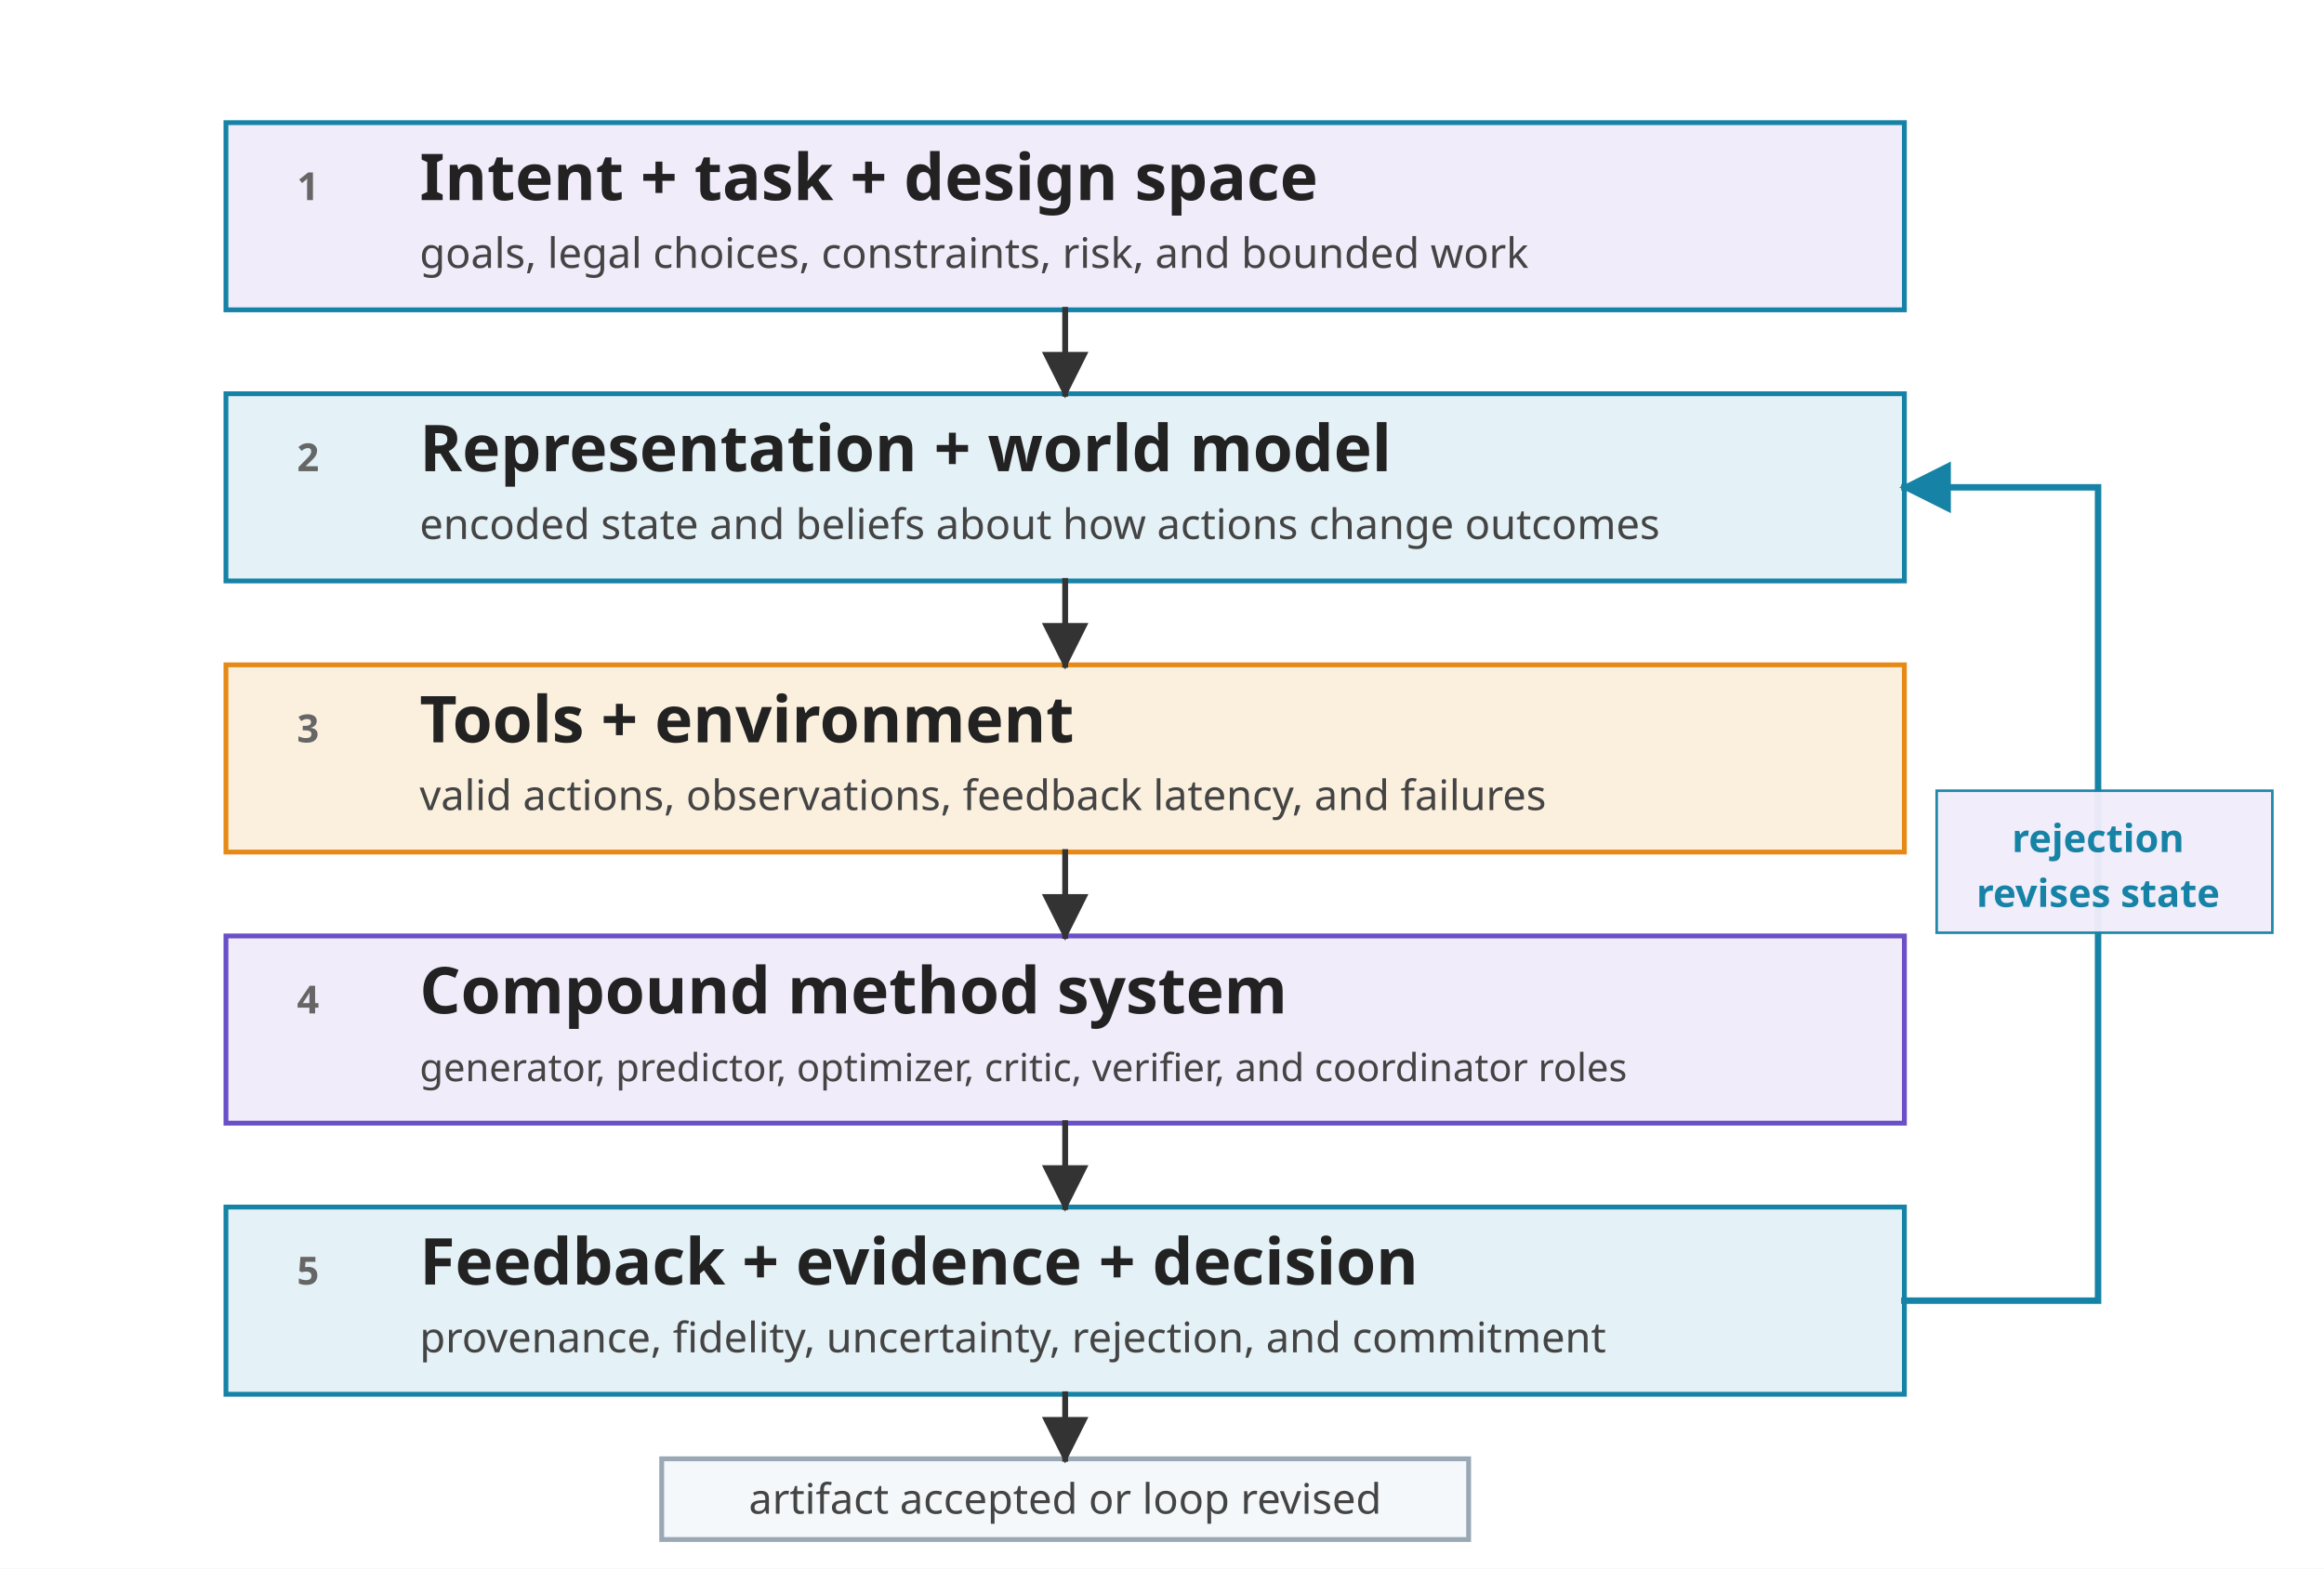
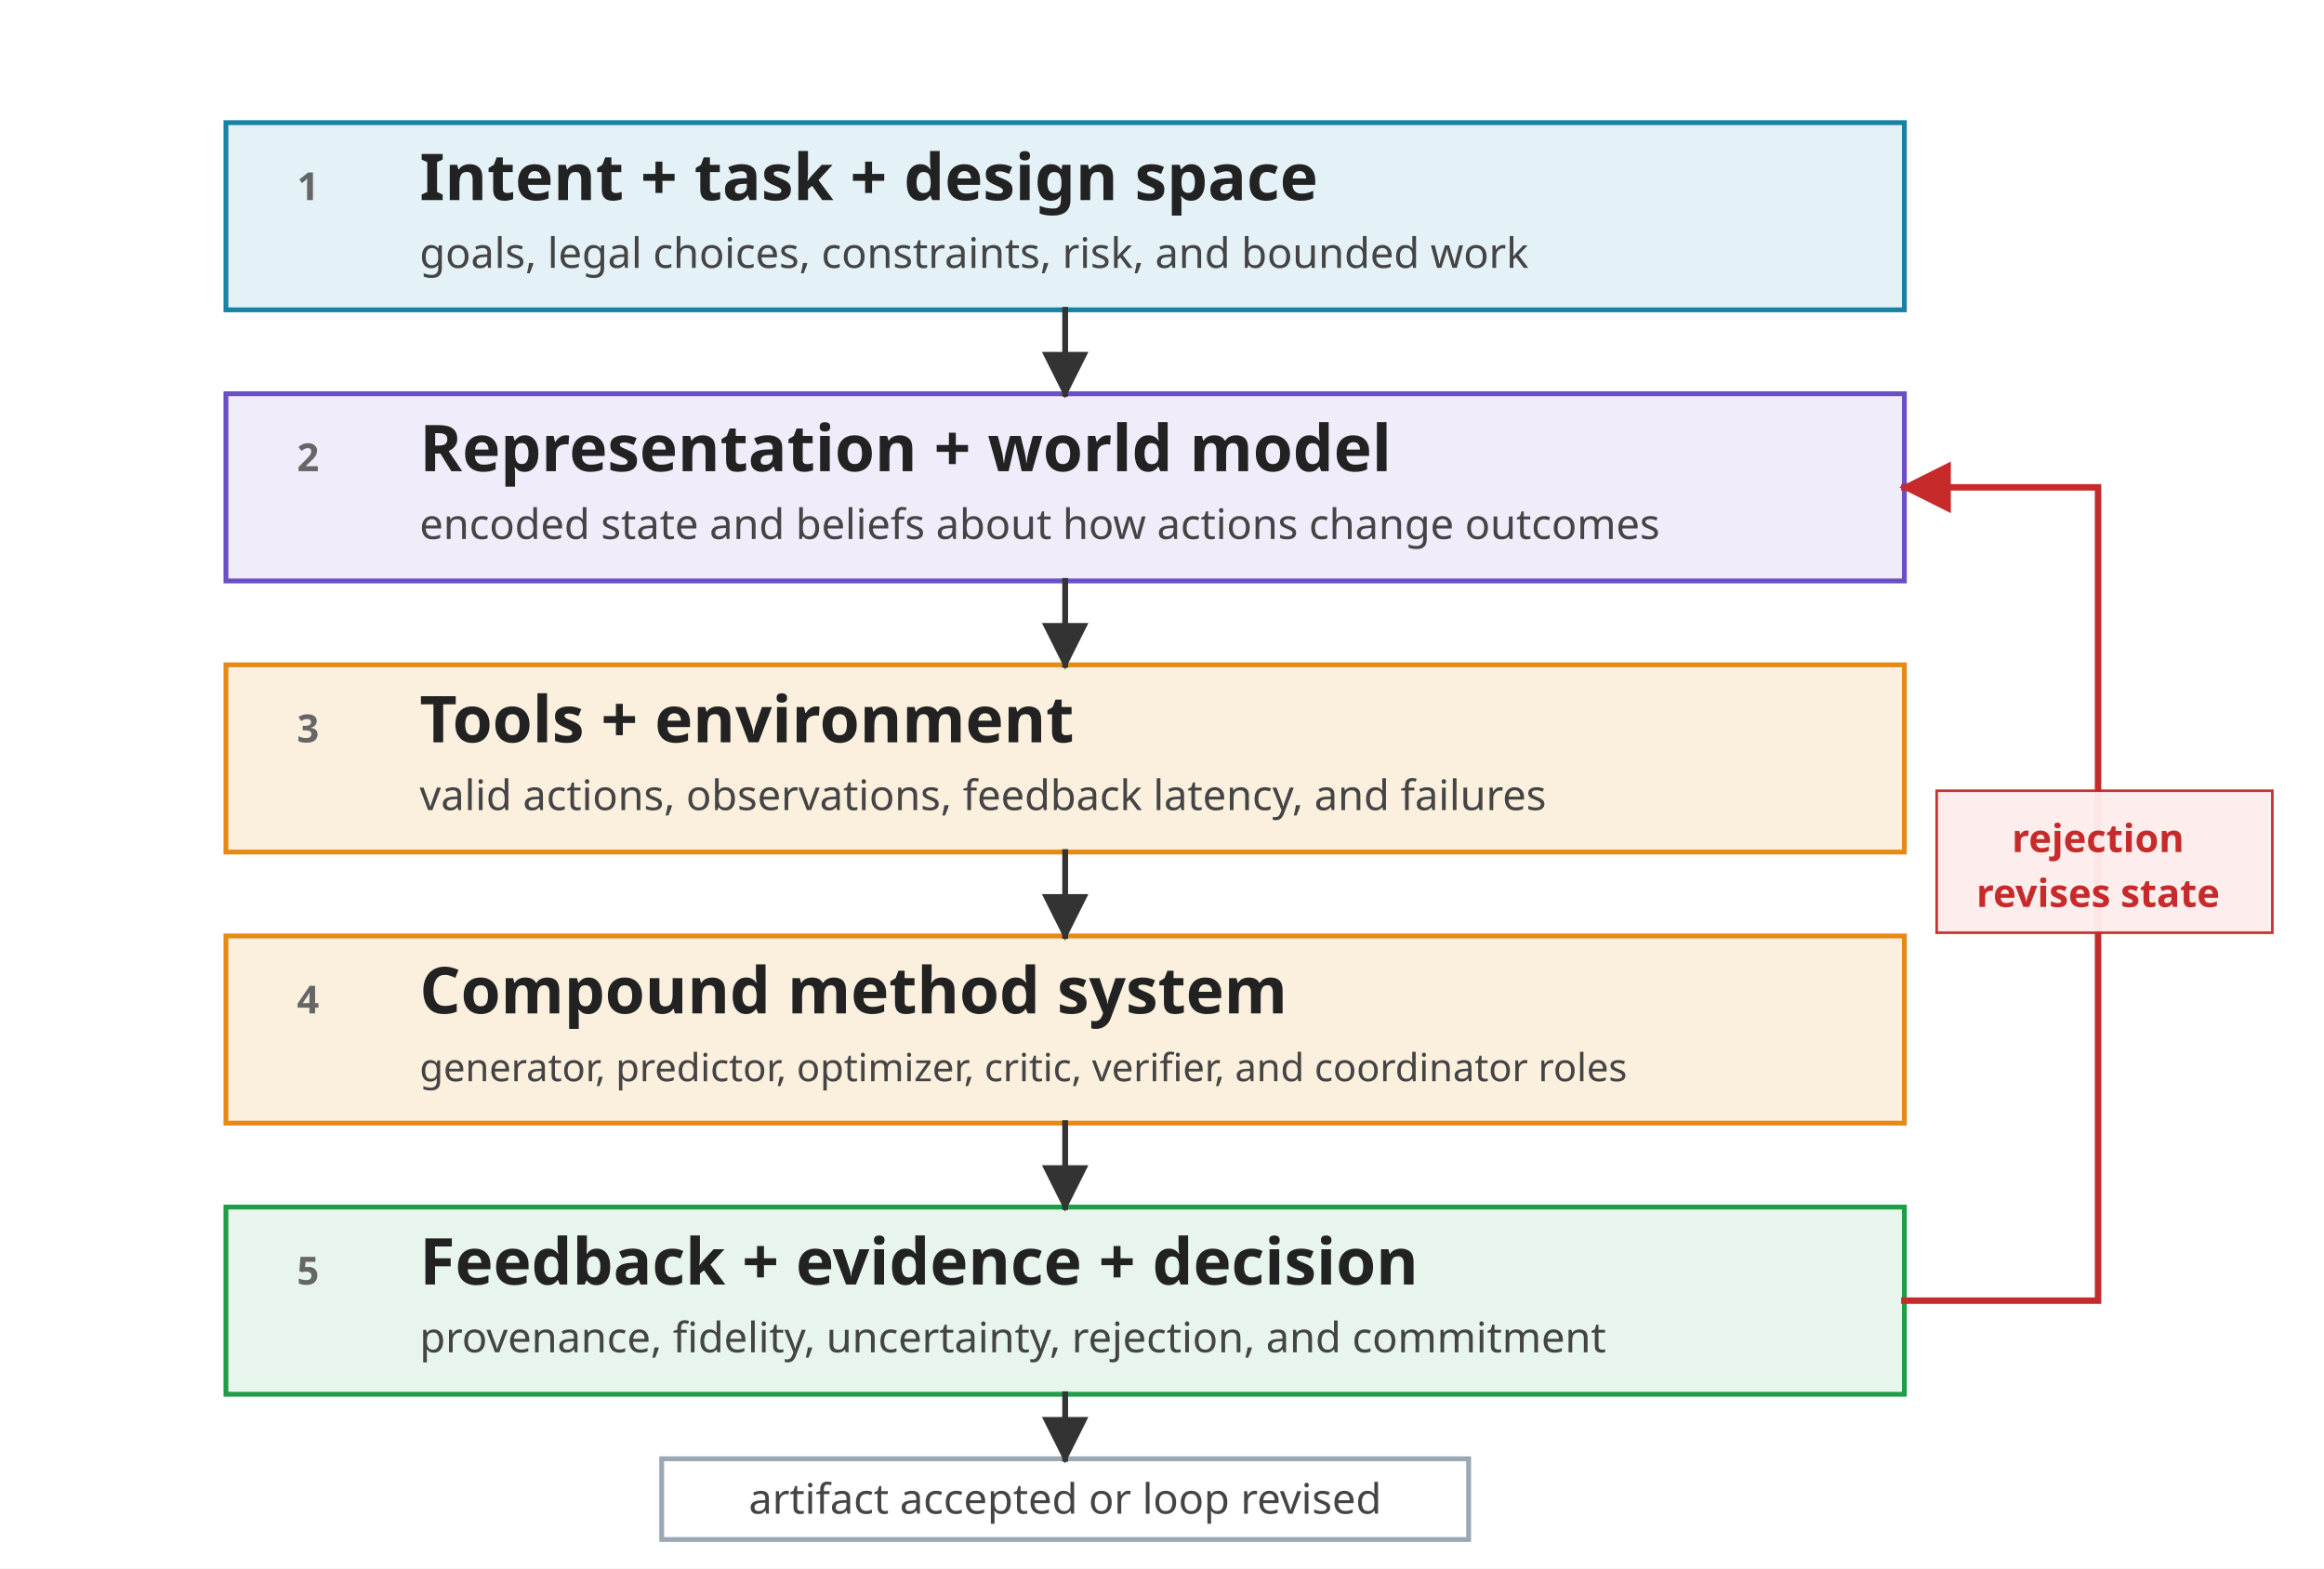
<svg xmlns="http://www.w3.org/2000/svg" viewBox="0 0 720 486" role="img">
  <defs>
    <marker id="arrow" viewBox="0 0 10 10" refX="9" refY="5" markerWidth="8" markerHeight="8" orient="auto-start-reverse">
      <path d="M 0 0 L 10 5 L 0 10 z" fill="#333333" />
    </marker>
    <marker id="arrow-blue" viewBox="0 0 10 10" refX="9" refY="5" markerWidth="8" markerHeight="8" orient="auto-start-reverse">
-       <path d="M 0 0 L 10 5 L 0 10 z" fill="#1683A6" />
+       <path d="M 0 0 L 10 5 L 0 10 z" fill="#C62A2A" />
    </marker>
    <style>
      .font { font-family: sans-serif; }
      .box { fill: #FFFFFF; stroke: #333333; stroke-width: 1.5; }
-       .intent { stroke: #1683A6; fill: #F0ECFA; }
-       .rep { stroke: #1683A6; fill: #E4F1F6; }
+       .intent { stroke: #1683A6; fill: #E4F1F6; }
+       .rep { stroke: #6A4FC7; fill: #F0ECFA; }
      .env { stroke: #E68A17; fill: #FBF0DE; }
-       .method { stroke: #6A4FC7; fill: #F0ECFA; }
-       .evidence { stroke: #1683A6; fill: #E4F1F6; }
-       .artifact { stroke: #9AA8B5; fill: #F5F8FA; }
+       .method { stroke: #E68A17; fill: #FBF0DE; }
+       .evidence { stroke: #1E9E48; fill: #E7F5EC; }
+       .artifact { stroke: #9AA8B5; fill: #FFFFFF; }
      .label { font-size: 20px; font-weight: 700; fill: #222222; }
      .small { font-size: 13px; fill: #444444; }
      .small-tight { font-size: 12px; fill: #444444; }
      .tag { font-size: 12px; font-weight: 700; fill: #666666; letter-spacing: 0; }
      .arrow { stroke: #333333; stroke-width: 1.8; fill: none; stroke-linecap: square; stroke-linejoin: miter; }
-       .feedback { stroke: #1683A6; stroke-width: 2; fill: none; stroke-linecap: square; stroke-linejoin: miter; }
-       .feedback-text { font-size: 12px; fill: #1683A6; font-weight: 700; }
+       .feedback { stroke: #C62A2A; stroke-width: 2; fill: none; stroke-linecap: square; stroke-linejoin: miter; }
+       .feedback-text { font-size: 12px; fill: #C62A2A; font-weight: 700; }
    </style>
  </defs>
  <rect width="720" height="486" fill="#FFFFFF" />
  <g class="font" transform="translate(0,-54)">
    <rect class="box intent" x="70" y="92" width="520" height="58" />
    <text class="tag" x="92" y="116">1</text>
    <text class="label" x="130" y="116">Intent + task + design space</text>
    <text class="small" x="130" y="137">goals, legal choices, constraints, risk, and bounded work</text>
    <rect class="box rep" x="70" y="176" width="520" height="58" />
    <text class="tag" x="92" y="200">2</text>
    <text class="label" x="130" y="200">Representation + world model</text>
    <text class="small" x="130" y="221">encoded state and beliefs about how actions change outcomes</text>
    <rect class="box env" x="70" y="260" width="520" height="58" />
    <text class="tag" x="92" y="284">3</text>
    <text class="label" x="130" y="284">Tools + environment</text>
    <text class="small" x="130" y="305">valid actions, observations, feedback latency, and failures</text>
    <rect class="box method" x="70" y="344" width="520" height="58" />
    <text class="tag" x="92" y="368">4</text>
    <text class="label" x="130" y="368">Compound method system</text>
    <text class="small-tight" x="130" y="389">generator, predictor, optimizer, critic, verifier, and coordinator roles</text>
    <rect class="box evidence" x="70" y="428" width="520" height="58" />
    <text class="tag" x="92" y="452">5</text>
    <text class="label" x="130" y="452">Feedback + evidence + decision</text>
    <text class="small" x="130" y="473">provenance, fidelity, uncertainty, rejection, and commitment</text>
    <rect class="box artifact" x="205" y="506" width="250" height="25" />
    <text class="small" x="330" y="523" text-anchor="middle">artifact accepted or loop revised</text>
    <line class="arrow" x1="330" y1="150" x2="330" y2="176" marker-end="url(#arrow)" />
    <line class="arrow" x1="330" y1="234" x2="330" y2="260" marker-end="url(#arrow)" />
    <line class="arrow" x1="330" y1="318" x2="330" y2="344" marker-end="url(#arrow)" />
    <line class="arrow" x1="330" y1="402" x2="330" y2="428" marker-end="url(#arrow)" />
    <line class="arrow" x1="330" y1="486" x2="330" y2="506" marker-end="url(#arrow)" />
    <path class="feedback" d="M 590 457 L 650 457 L 650 205 L 590 205" marker-end="url(#arrow-blue)" />
-     <rect x="600" y="299" width="104" height="44" fill="#F0ECFA" stroke="#1683A6" stroke-width="0.8" opacity="0.96" />
+     <rect x="600" y="299" width="104" height="44" fill="#FDECEC" stroke="#C62A2A" stroke-width="0.8" opacity="0.96" />
    <text class="feedback-text" x="650" y="318" text-anchor="middle">rejection</text>
    <text class="feedback-text" x="650" y="335" text-anchor="middle">revises state</text>
  </g>
</svg>
